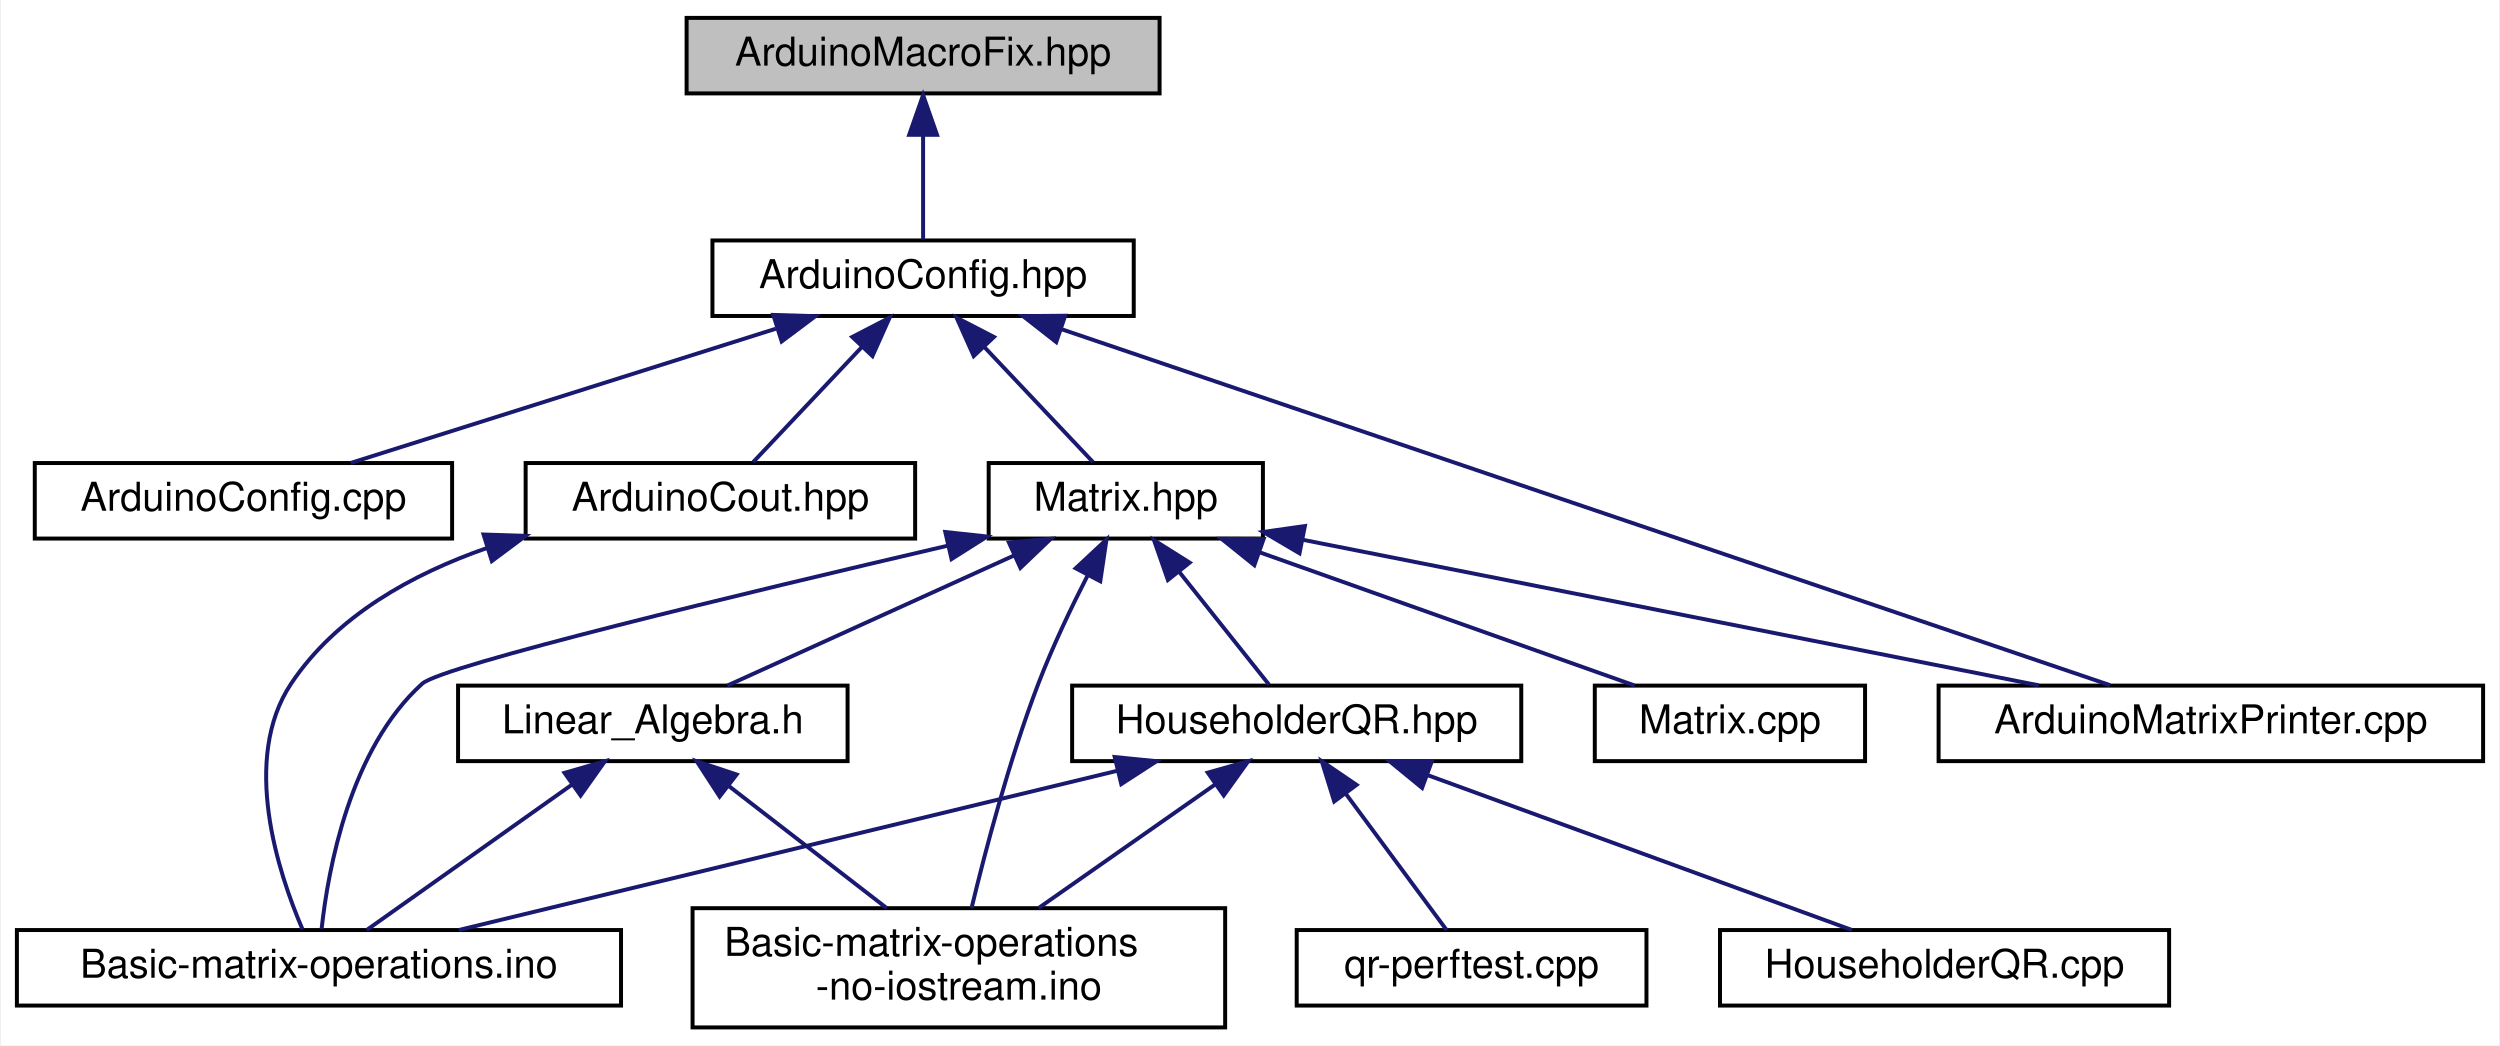
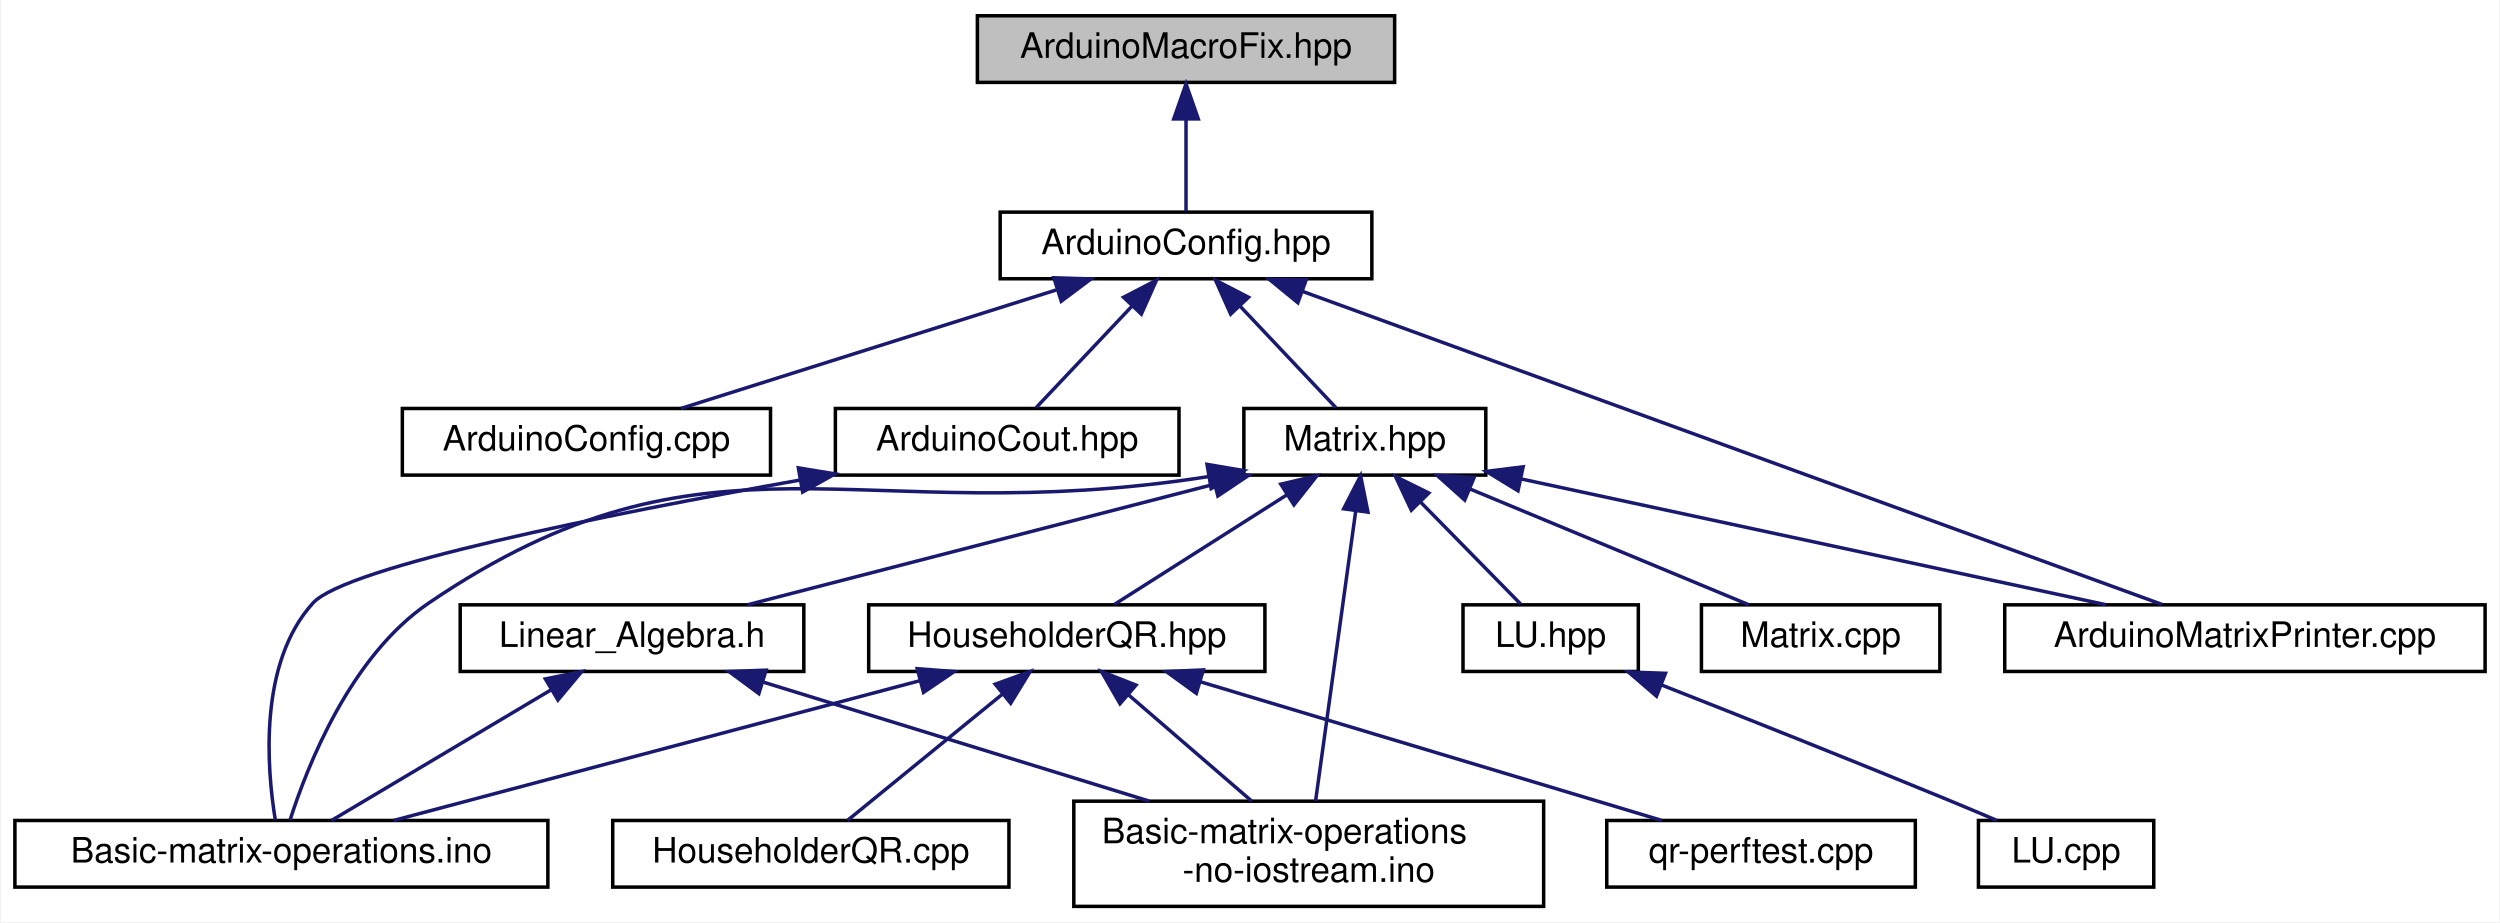
- <svg xmlns="http://www.w3.org/2000/svg" xmlns:xlink="http://www.w3.org/1999/xlink" width="629pt" height="263pt" viewBox="0.00 0.00 628.50 263.00">
+ <svg xmlns="http://www.w3.org/2000/svg" xmlns:xlink="http://www.w3.org/1999/xlink" width="713pt" height="263pt" viewBox="0.00 0.00 712.50 263.00">
  <g id="graph0" class="graph" transform="scale(1 1) rotate(0) translate(4 259)">
-     <polygon fill="white" stroke="transparent" points="-4,4 -4,-259 624.5,-259 624.5,4 -4,4" />
+     <polygon fill="white" stroke="transparent" points="-4,4 -4,-259 708.5,-259 708.5,4 -4,4" />
    <g id="node1" class="node">
      <g id="a_node1">
        <a xlink:title="Fixes for problematic macros defined by the Arduino Core.">
-           <polygon fill="#bfbfbf" stroke="black" points="168.5,-235.5 168.5,-254.5 287.5,-254.5 287.5,-235.5 168.5,-235.5" />
-           <text text-anchor="middle" x="228" y="-242.5" font-family="Helvetica,sans-Serif" font-size="10.00">ArduinoMacroFix.hpp</text>
+           <polygon fill="#bfbfbf" stroke="black" points="274.5,-235.5 274.5,-254.5 393.5,-254.5 393.5,-235.5 274.5,-235.5" />
+           <text text-anchor="middle" x="334" y="-242.5" font-family="Helvetica,sans-Serif" font-size="10.00">ArduinoMacroFix.hpp</text>
        </a>
      </g>
    </g>
    <g id="node2" class="node">
      <g id="a_node2">
        <a xlink:href="../../d9/dd5/ArduinoConfig_8hpp.html" target="_top" xlink:title="Preprocessor logic for configuring the library to make it compatible with the Arduino environment.">
-           <polygon fill="white" stroke="black" points="175,-179.5 175,-198.5 281,-198.5 281,-179.5 175,-179.5" />
-           <text text-anchor="middle" x="228" y="-186.5" font-family="Helvetica,sans-Serif" font-size="10.00">ArduinoConfig.hpp</text>
+           <polygon fill="white" stroke="black" points="281,-179.5 281,-198.5 387,-198.5 387,-179.5 281,-179.5" />
+           <text text-anchor="middle" x="334" y="-186.5" font-family="Helvetica,sans-Serif" font-size="10.00">ArduinoConfig.hpp</text>
        </a>
      </g>
    </g>
    <g id="edge1" class="edge">
-       <path fill="none" stroke="midnightblue" d="M228,-224.8C228,-215.91 228,-205.78 228,-198.75" />
-       <polygon fill="midnightblue" stroke="midnightblue" points="224.5,-225.08 228,-235.08 231.5,-225.08 224.5,-225.08" />
+       <path fill="none" stroke="midnightblue" d="M334,-224.8C334,-215.91 334,-205.78 334,-198.75" />
+       <polygon fill="midnightblue" stroke="midnightblue" points="330.5,-225.08 334,-235.08 337.5,-225.08 330.5,-225.08" />
    </g>
    <g id="node3" class="node">
      <g id="a_node3">
        <a xlink:href="../../dd/db9/ArduinoConfig_8cpp.html" target="_top" xlink:title=" ">
-           <polygon fill="white" stroke="black" points="4.5,-123.5 4.5,-142.5 109.5,-142.5 109.5,-123.5 4.5,-123.5" />
-           <text text-anchor="middle" x="57" y="-130.5" font-family="Helvetica,sans-Serif" font-size="10.00">ArduinoConfig.cpp</text>
+           <polygon fill="white" stroke="black" points="110.5,-123.5 110.5,-142.5 215.5,-142.5 215.5,-123.5 110.5,-123.5" />
+           <text text-anchor="middle" x="163" y="-130.5" font-family="Helvetica,sans-Serif" font-size="10.00">ArduinoConfig.cpp</text>
        </a>
      </g>
    </g>
    <g id="edge2" class="edge">
-       <path fill="none" stroke="midnightblue" d="M190.96,-176.3C158.74,-166.13 112.81,-151.62 83.97,-142.52" />
-       <polygon fill="midnightblue" stroke="midnightblue" points="190.31,-179.77 200.9,-179.44 192.42,-173.09 190.31,-179.77" />
+       <path fill="none" stroke="midnightblue" d="M296.96,-176.3C264.74,-166.13 218.81,-151.62 189.97,-142.52" />
+       <polygon fill="midnightblue" stroke="midnightblue" points="296.31,-179.77 306.9,-179.44 298.42,-173.09 296.31,-179.77" />
    </g>
    <g id="node4" class="node">
      <g id="a_node4">
        <a xlink:href="../../da/d4b/ArduinoCout_8hpp.html" target="_top" xlink:title="Arduino std::ostream Serial wrapper.">
-           <polygon fill="white" stroke="black" points="128,-123.5 128,-142.5 226,-142.5 226,-123.5 128,-123.5" />
-           <text text-anchor="middle" x="177" y="-130.5" font-family="Helvetica,sans-Serif" font-size="10.00">ArduinoCout.hpp</text>
+           <polygon fill="white" stroke="black" points="234,-123.5 234,-142.5 332,-142.5 332,-123.5 234,-123.5" />
+           <text text-anchor="middle" x="283" y="-130.5" font-family="Helvetica,sans-Serif" font-size="10.00">ArduinoCout.hpp</text>
        </a>
      </g>
    </g>
    <g id="edge3" class="edge">
-       <path fill="none" stroke="midnightblue" d="M212.62,-171.72C203.63,-162.2 192.64,-150.56 185.26,-142.75" />
-       <polygon fill="midnightblue" stroke="midnightblue" points="210.17,-174.22 219.58,-179.08 215.26,-169.41 210.17,-174.22" />
+       <path fill="none" stroke="midnightblue" d="M318.62,-171.72C309.63,-162.2 298.64,-150.56 291.26,-142.75" />
+       <polygon fill="midnightblue" stroke="midnightblue" points="316.17,-174.22 325.58,-179.08 321.26,-169.41 316.17,-174.22" />
    </g>
    <g id="node6" class="node">
      <g id="a_node6">
        <a xlink:href="../../d3/da8/ArduinoMatrixPrinter_8cpp.html" target="_top" xlink:title="Fallback functions for printing matrices without relying on std::ostream or printf.">
-           <polygon fill="white" stroke="black" points="483.5,-67.5 483.5,-86.5 620.5,-86.5 620.5,-67.5 483.5,-67.5" />
-           <text text-anchor="middle" x="552" y="-74.5" font-family="Helvetica,sans-Serif" font-size="10.00">ArduinoMatrixPrinter.cpp</text>
+           <polygon fill="white" stroke="black" points="567.5,-67.5 567.5,-86.5 704.5,-86.5 704.5,-67.5 567.5,-67.5" />
+           <text text-anchor="middle" x="636" y="-74.5" font-family="Helvetica,sans-Serif" font-size="10.00">ArduinoMatrixPrinter.cpp</text>
        </a>
      </g>
    </g>
    <g id="edge5" class="edge">
-       <path fill="none" stroke="midnightblue" d="M262.63,-176.24C328.2,-153.98 469.02,-106.17 526.64,-86.61" />
-       <polygon fill="midnightblue" stroke="midnightblue" points="261.5,-172.93 253.15,-179.46 263.75,-179.56 261.5,-172.93" />
+       <path fill="none" stroke="midnightblue" d="M367.32,-175.86C428.88,-153.44 559.04,-106.03 612.41,-86.59" />
+       <polygon fill="midnightblue" stroke="midnightblue" points="365.9,-172.66 357.7,-179.37 368.29,-179.23 365.9,-172.66" />
    </g>
    <g id="node7" class="node">
      <g id="a_node7">
        <a xlink:href="../../d9/d1c/Matrix_8hpp.html" target="_top" xlink:title=" ">
-           <polygon fill="white" stroke="black" points="244.5,-123.5 244.5,-142.5 313.5,-142.5 313.5,-123.5 244.5,-123.5" />
-           <text text-anchor="middle" x="279" y="-130.5" font-family="Helvetica,sans-Serif" font-size="10.00">Matrix.hpp</text>
+           <polygon fill="white" stroke="black" points="350.5,-123.5 350.5,-142.5 419.5,-142.5 419.5,-123.5 350.5,-123.5" />
+           <text text-anchor="middle" x="385" y="-130.5" font-family="Helvetica,sans-Serif" font-size="10.00">Matrix.hpp</text>
        </a>
      </g>
    </g>
    <g id="edge6" class="edge">
-       <path fill="none" stroke="midnightblue" d="M243.38,-171.72C252.37,-162.2 263.36,-150.56 270.74,-142.75" />
-       <polygon fill="midnightblue" stroke="midnightblue" points="240.74,-169.41 236.42,-179.08 245.83,-174.22 240.74,-169.41" />
+       <path fill="none" stroke="midnightblue" d="M349.38,-171.72C358.37,-162.2 369.36,-150.56 376.74,-142.75" />
+       <polygon fill="midnightblue" stroke="midnightblue" points="346.74,-169.41 342.42,-179.08 351.83,-174.22 346.74,-169.41" />
    </g>
    <g id="node5" class="node">
      <g id="a_node5">
        <a xlink:href="../../dd/d4f/Basic-matrix-operations_8ino.html" target="_top" xlink:title=" ">
          <polygon fill="white" stroke="black" points="0,-6 0,-25 152,-25 152,-6 0,-6" />
          <text text-anchor="middle" x="76" y="-13" font-family="Helvetica,sans-Serif" font-size="10.00">Basic-matrix-operations.ino</text>
        </a>
      </g>
    </g>
    <g id="edge4" class="edge">
-       <path fill="none" stroke="midnightblue" d="M118.41,-121.17C99.41,-114.57 80.33,-103.99 69,-87 56.31,-67.96 65.76,-39.37 71.87,-25.16" />
-       <polygon fill="midnightblue" stroke="midnightblue" points="117.41,-124.52 128,-124.18 119.5,-117.84 117.41,-124.52" />
-     </g>
-     <g id="edge17" class="edge">
-       <path fill="none" stroke="midnightblue" d="M234.33,-121.74C183.56,-109.91 107.01,-91.51 102,-87 83.78,-70.59 78.3,-40.26 76.67,-25.31" />
-       <polygon fill="midnightblue" stroke="midnightblue" points="233.58,-125.15 244.11,-124.01 235.16,-118.34 233.58,-125.15" />
+       <path fill="none" stroke="midnightblue" d="M223.91,-122.09C169.05,-112.33 94.45,-97.41 85,-87 69.41,-69.83 71.86,-39.85 74.27,-25.14" />
+       <polygon fill="midnightblue" stroke="midnightblue" points="223.44,-125.56 233.9,-123.85 224.66,-118.67 223.44,-125.56" />
+     </g>
+     <g id="edge19" class="edge">
+       <path fill="none" stroke="midnightblue" d="M340.49,-123.09C239.63,-107.25 198.45,-141.66 118,-87 95.61,-71.79 83.32,-40.32 78.47,-25.11" />
+       <polygon fill="midnightblue" stroke="midnightblue" points="339.99,-126.56 350.44,-124.79 341.17,-119.66 339.99,-126.56" />
    </g>
    <g id="edge7" class="edge">
-       <path fill="none" stroke="midnightblue" d="M323.67,-123.16C374.85,-113.04 458.13,-96.57 508.72,-86.56" />
-       <polygon fill="midnightblue" stroke="midnightblue" points="322.71,-119.79 313.58,-125.16 324.06,-126.65 322.71,-119.79" />
+       <path fill="none" stroke="midnightblue" d="M429.6,-122.4C476.92,-112.22 550.99,-96.29 596.35,-86.53" />
+       <polygon fill="midnightblue" stroke="midnightblue" points="428.68,-119.02 419.64,-124.55 430.15,-125.87 428.68,-119.02" />
    </g>
    <g id="node8" class="node">
      <g id="a_node8">
        <a xlink:href="../../d9/d52/HouseholderQR_8hpp.html" target="_top" xlink:title=" ">
-           <polygon fill="white" stroke="black" points="265.5,-67.5 265.5,-86.5 378.5,-86.5 378.5,-67.5 265.5,-67.5" />
-           <text text-anchor="middle" x="322" y="-74.5" font-family="Helvetica,sans-Serif" font-size="10.00">HouseholderQR.hpp</text>
+           <polygon fill="white" stroke="black" points="243.5,-67.5 243.5,-86.5 356.5,-86.5 356.5,-67.5 243.5,-67.5" />
+           <text text-anchor="middle" x="300" y="-74.5" font-family="Helvetica,sans-Serif" font-size="10.00">HouseholderQR.hpp</text>
        </a>
      </g>
    </g>
    <g id="edge8" class="edge">
-       <path fill="none" stroke="midnightblue" d="M292.42,-115.14C299.91,-105.74 308.94,-94.4 315.03,-86.75" />
-       <polygon fill="midnightblue" stroke="midnightblue" points="289.59,-113.08 286.1,-123.08 295.07,-117.44 289.59,-113.08" />
+       <path fill="none" stroke="midnightblue" d="M362.81,-117.9C347.22,-108 326.87,-95.07 313.62,-86.65" />
+       <polygon fill="midnightblue" stroke="midnightblue" points="361.03,-120.92 371.34,-123.32 364.78,-115.01 361.03,-120.92" />
    </g>
    <g id="node10" class="node">
      <g id="a_node10">
        <a xlink:href="../../de/dd7/Basic-matrix-operations-no-iostream_8ino.html" target="_top" xlink:title=" ">
-           <polygon fill="white" stroke="black" points="170,-0.5 170,-30.5 304,-30.5 304,-0.5 170,-0.5" />
-           <text text-anchor="start" x="178" y="-18.5" font-family="Helvetica,sans-Serif" font-size="10.00">Basic-matrix-operations</text>
-           <text text-anchor="middle" x="237" y="-7.5" font-family="Helvetica,sans-Serif" font-size="10.00">-no-iostream.ino</text>
-         </a>
-       </g>
-     </g>
-     <g id="edge18" class="edge">
-       <path fill="none" stroke="midnightblue" d="M269.45,-114.32C265.27,-106.15 260.54,-96.24 257,-87 249.68,-67.87 243.65,-44.92 240.19,-30.52" />
-       <polygon fill="midnightblue" stroke="midnightblue" points="266.39,-116.02 274.14,-123.24 272.58,-112.76 266.39,-116.02" />
+           <polygon fill="white" stroke="black" points="302,-0.5 302,-30.5 436,-30.5 436,-0.5 302,-0.5" />
+           <text text-anchor="start" x="310" y="-18.5" font-family="Helvetica,sans-Serif" font-size="10.00">Basic-matrix-operations</text>
+           <text text-anchor="middle" x="369" y="-7.5" font-family="Helvetica,sans-Serif" font-size="10.00">-no-iostream.ino</text>
+         </a>
+       </g>
+     </g>
+     <g id="edge20" class="edge">
+       <path fill="none" stroke="midnightblue" d="M382.42,-113.38C379.22,-90.26 373.82,-51.32 370.95,-30.55" />
+       <polygon fill="midnightblue" stroke="midnightblue" points="378.96,-113.89 383.8,-123.32 385.89,-112.93 378.96,-113.89" />
    </g>
    <g id="node12" class="node">
      <g id="a_node12">
        <a xlink:href="../../d9/d1c/Linear__Algebra_8h.html" target="_top" xlink:title=" ">
-           <polygon fill="white" stroke="black" points="111,-67.5 111,-86.5 209,-86.5 209,-67.5 111,-67.5" />
-           <text text-anchor="middle" x="160" y="-74.5" font-family="Helvetica,sans-Serif" font-size="10.00">Linear_Algebra.h</text>
+           <polygon fill="white" stroke="black" points="127,-67.5 127,-86.5 225,-86.5 225,-67.5 127,-67.5" />
+           <text text-anchor="middle" x="176" y="-74.5" font-family="Helvetica,sans-Serif" font-size="10.00">Linear_Algebra.h</text>
        </a>
      </g>
    </g>
    <g id="edge13" class="edge">
-       <path fill="none" stroke="midnightblue" d="M250.86,-119.23C228.6,-109.13 198.14,-95.31 178.77,-86.52" />
-       <polygon fill="midnightblue" stroke="midnightblue" points="249.59,-122.5 260.14,-123.44 252.48,-116.12 249.59,-122.5" />
+       <path fill="none" stroke="midnightblue" d="M342.02,-120.89C302.55,-110.7 244.9,-95.8 208.96,-86.52" />
+       <polygon fill="midnightblue" stroke="midnightblue" points="341.33,-124.33 351.88,-123.44 343.08,-117.55 341.33,-124.33" />
    </g>
    <g id="node13" class="node">
      <g id="a_node13">
+         <a xlink:href="../../d6/dcf/LU_8hpp.html" target="_top" xlink:title=" ">
+           <polygon fill="white" stroke="black" points="413,-67.5 413,-86.5 463,-86.5 463,-67.5 413,-67.5" />
+           <text text-anchor="middle" x="438" y="-74.5" font-family="Helvetica,sans-Serif" font-size="10.00">LU.hpp</text>
+         </a>
+       </g>
+     </g>
+     <g id="edge16" class="edge">
+       <path fill="none" stroke="midnightblue" d="M400.98,-115.72C410.32,-106.2 421.75,-94.56 429.41,-86.75" />
+       <polygon fill="midnightblue" stroke="midnightblue" points="398.26,-113.49 393.75,-123.08 403.25,-118.4 398.26,-113.49" />
+     </g>
+     <g id="node15" class="node">
+       <g id="a_node15">
        <a xlink:href="../../dd/d52/Matrix_8cpp.html" target="_top" xlink:title=" ">
-           <polygon fill="white" stroke="black" points="397,-67.5 397,-86.5 465,-86.5 465,-67.5 397,-67.5" />
-           <text text-anchor="middle" x="431" y="-74.5" font-family="Helvetica,sans-Serif" font-size="10.00">Matrix.cpp</text>
-         </a>
-       </g>
-     </g>
-     <g id="edge16" class="edge">
-       <path fill="none" stroke="midnightblue" d="M312.67,-120.04C341.27,-109.88 381.61,-95.55 407.03,-86.52" />
-       <polygon fill="midnightblue" stroke="midnightblue" points="311.34,-116.8 303.08,-123.44 313.68,-123.39 311.34,-116.8" />
+           <polygon fill="white" stroke="black" points="481,-67.5 481,-86.5 549,-86.5 549,-67.5 481,-67.5" />
+           <text text-anchor="middle" x="515" y="-74.5" font-family="Helvetica,sans-Serif" font-size="10.00">Matrix.cpp</text>
+         </a>
+       </g>
+     </g>
+     <g id="edge18" class="edge">
+       <path fill="none" stroke="midnightblue" d="M415.09,-119.5C439.46,-109.38 473.14,-95.39 494.5,-86.52" />
+       <polygon fill="midnightblue" stroke="midnightblue" points="413.49,-116.38 405.6,-123.44 416.18,-122.84 413.49,-116.38" />
    </g>
    <g id="edge10" class="edge">
-       <path fill="none" stroke="midnightblue" d="M276.99,-65.11C229.24,-53.57 154.81,-35.56 111.18,-25.01" />
-       <polygon fill="midnightblue" stroke="midnightblue" points="276.21,-68.53 286.75,-67.48 277.86,-61.72 276.21,-68.53" />
+       <path fill="none" stroke="midnightblue" d="M258.2,-64.9C214.69,-53.34 147.51,-35.5 108.03,-25.01" />
+       <polygon fill="midnightblue" stroke="midnightblue" points="257.34,-68.29 267.91,-67.48 259.14,-61.53 257.34,-68.29" />
    </g>
    <g id="node9" class="node">
      <g id="a_node9">
        <a xlink:href="../../df/d5c/HouseholderQR_8cpp.html" target="_top" xlink:title=" ">
-           <polygon fill="white" stroke="black" points="428.5,-6 428.5,-25 541.5,-25 541.5,-6 428.5,-6" />
-           <text text-anchor="middle" x="485" y="-13" font-family="Helvetica,sans-Serif" font-size="10.00">HouseholderQR.cpp</text>
+           <polygon fill="white" stroke="black" points="170.5,-6 170.5,-25 283.5,-25 283.5,-6 170.5,-6" />
+           <text text-anchor="middle" x="227" y="-13" font-family="Helvetica,sans-Serif" font-size="10.00">HouseholderQR.cpp</text>
        </a>
      </g>
    </g>
    <g id="edge9" class="edge">
-       <path fill="none" stroke="midnightblue" d="M355.06,-63.93C386.74,-52.37 433.75,-35.21 461.69,-25.01" />
-       <polygon fill="midnightblue" stroke="midnightblue" points="353.55,-60.76 345.35,-67.48 355.95,-67.33 353.55,-60.76" />
+       <path fill="none" stroke="midnightblue" d="M281.56,-60.97C267.6,-49.59 248.92,-34.37 237.44,-25.01" />
+       <polygon fill="midnightblue" stroke="midnightblue" points="279.58,-63.87 289.54,-67.48 284,-58.44 279.58,-63.87" />
    </g>
    <g id="edge11" class="edge">
-       <path fill="none" stroke="midnightblue" d="M301.63,-61.74C288.12,-52.28 270.47,-39.93 257.03,-30.52" />
-       <polygon fill="midnightblue" stroke="midnightblue" points="299.62,-64.61 309.82,-67.48 303.64,-58.87 299.62,-64.61" />
+       <path fill="none" stroke="midnightblue" d="M317.49,-60.92C328.32,-51.58 342.14,-39.66 352.74,-30.52" />
+       <polygon fill="midnightblue" stroke="midnightblue" points="315.17,-58.29 309.89,-67.48 319.74,-63.6 315.17,-58.29" />
    </g>
    <g id="node11" class="node">
      <g id="a_node11">
        <a xlink:href="../../de/d90/qr-perftest_8cpp.html" target="_top" xlink:title=" ">
-           <polygon fill="white" stroke="black" points="322,-6 322,-25 410,-25 410,-6 322,-6" />
-           <text text-anchor="middle" x="366" y="-13" font-family="Helvetica,sans-Serif" font-size="10.00">qr-perftest.cpp</text>
+           <polygon fill="white" stroke="black" points="454,-6 454,-25 542,-25 542,-6 454,-6" />
+           <text text-anchor="middle" x="498" y="-13" font-family="Helvetica,sans-Serif" font-size="10.00">qr-perftest.cpp</text>
        </a>
      </g>
    </g>
    <g id="edge12" class="edge">
-       <path fill="none" stroke="midnightblue" d="M334.32,-59.34C342.58,-48.17 353.11,-33.93 359.71,-25.01" />
-       <polygon fill="midnightblue" stroke="midnightblue" points="331.44,-57.35 328.3,-67.48 337.06,-61.52 331.44,-57.35" />
+       <path fill="none" stroke="midnightblue" d="M338.17,-64.53C376.66,-52.96 435.16,-35.38 469.68,-25.01" />
+       <polygon fill="midnightblue" stroke="midnightblue" points="336.94,-61.25 328.37,-67.48 338.95,-67.95 336.94,-61.25" />
    </g>
    <g id="edge14" class="edge">
-       <path fill="none" stroke="midnightblue" d="M139.69,-61.61C123.53,-50.17 101.48,-34.55 88.01,-25.01" />
-       <polygon fill="midnightblue" stroke="midnightblue" points="137.78,-64.55 147.96,-67.48 141.83,-58.84 137.78,-64.55" />
+       <path fill="none" stroke="midnightblue" d="M152.88,-62.24C133.56,-50.75 106.63,-34.72 90.3,-25.01" />
+       <polygon fill="midnightblue" stroke="midnightblue" points="151.29,-65.37 161.67,-67.48 154.87,-59.35 151.29,-65.37" />
    </g>
    <g id="edge15" class="edge">
-       <path fill="none" stroke="midnightblue" d="M179.16,-61.2C191.3,-51.81 206.91,-39.75 218.85,-30.52" />
-       <polygon fill="midnightblue" stroke="midnightblue" points="176.81,-58.59 171.03,-67.48 181.09,-64.13 176.81,-58.59" />
+       <path fill="none" stroke="midnightblue" d="M213.36,-64.48C244.82,-54.78 289.95,-40.87 323.51,-30.52" />
+       <polygon fill="midnightblue" stroke="midnightblue" points="212.18,-61.18 203.65,-67.48 214.24,-67.87 212.18,-61.18" />
+     </g>
+     <g id="node14" class="node">
+       <g id="a_node14">
+         <a xlink:href="../../d6/d57/LU_8cpp.html" target="_top" xlink:title=" ">
+           <polygon fill="white" stroke="black" points="560,-6 560,-25 610,-25 610,-6 560,-6" />
+           <text text-anchor="middle" x="585" y="-13" font-family="Helvetica,sans-Serif" font-size="10.00">LU.cpp</text>
+         </a>
+       </g>
+     </g>
+     <g id="edge17" class="edge">
+       <path fill="none" stroke="midnightblue" d="M469.62,-63.64C492.33,-54.71 523.62,-42.29 551,-31 555.63,-29.09 560.59,-27 565.26,-25.01" />
+       <polygon fill="midnightblue" stroke="midnightblue" points="468.18,-60.45 460.15,-67.36 470.74,-66.97 468.18,-60.45" />
    </g>
  </g>
</svg>
